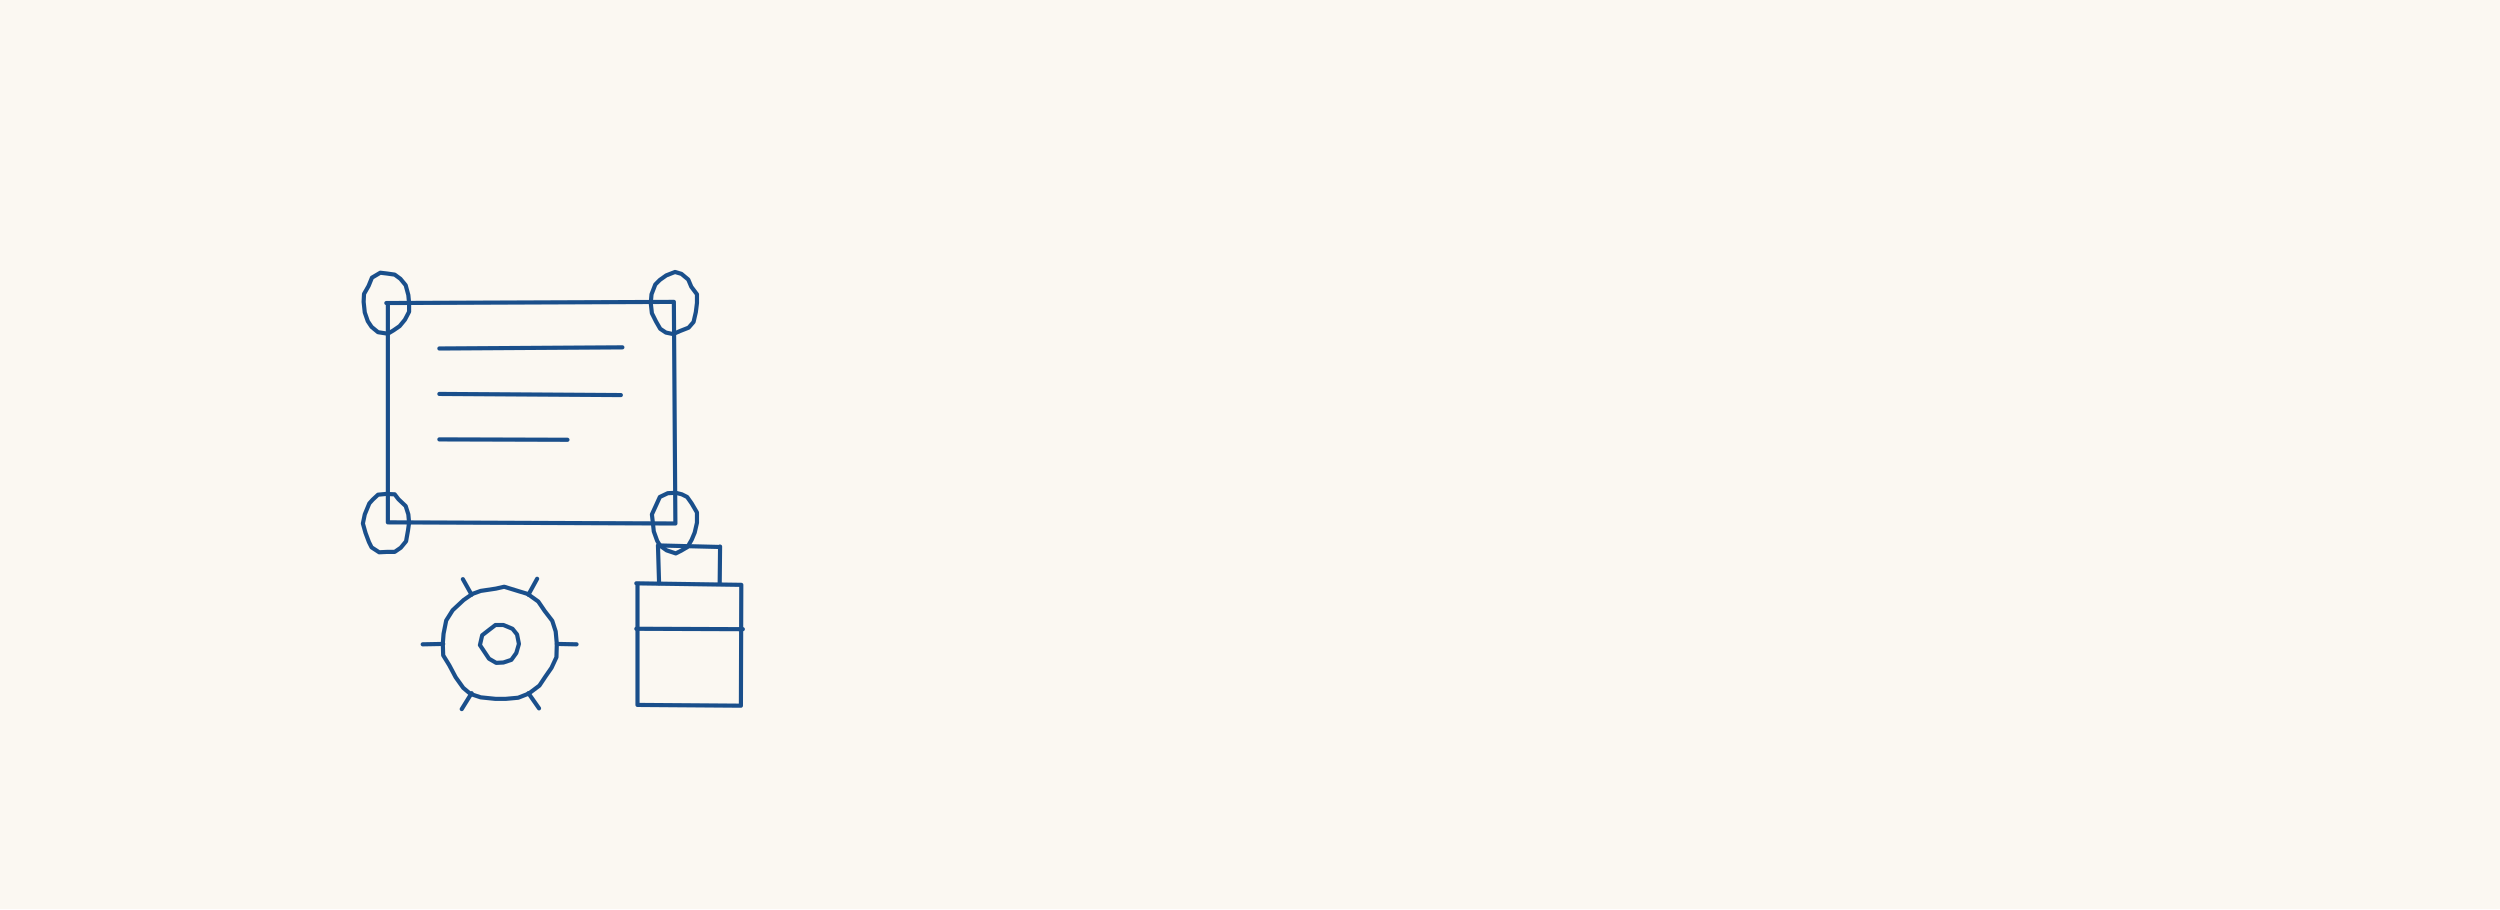
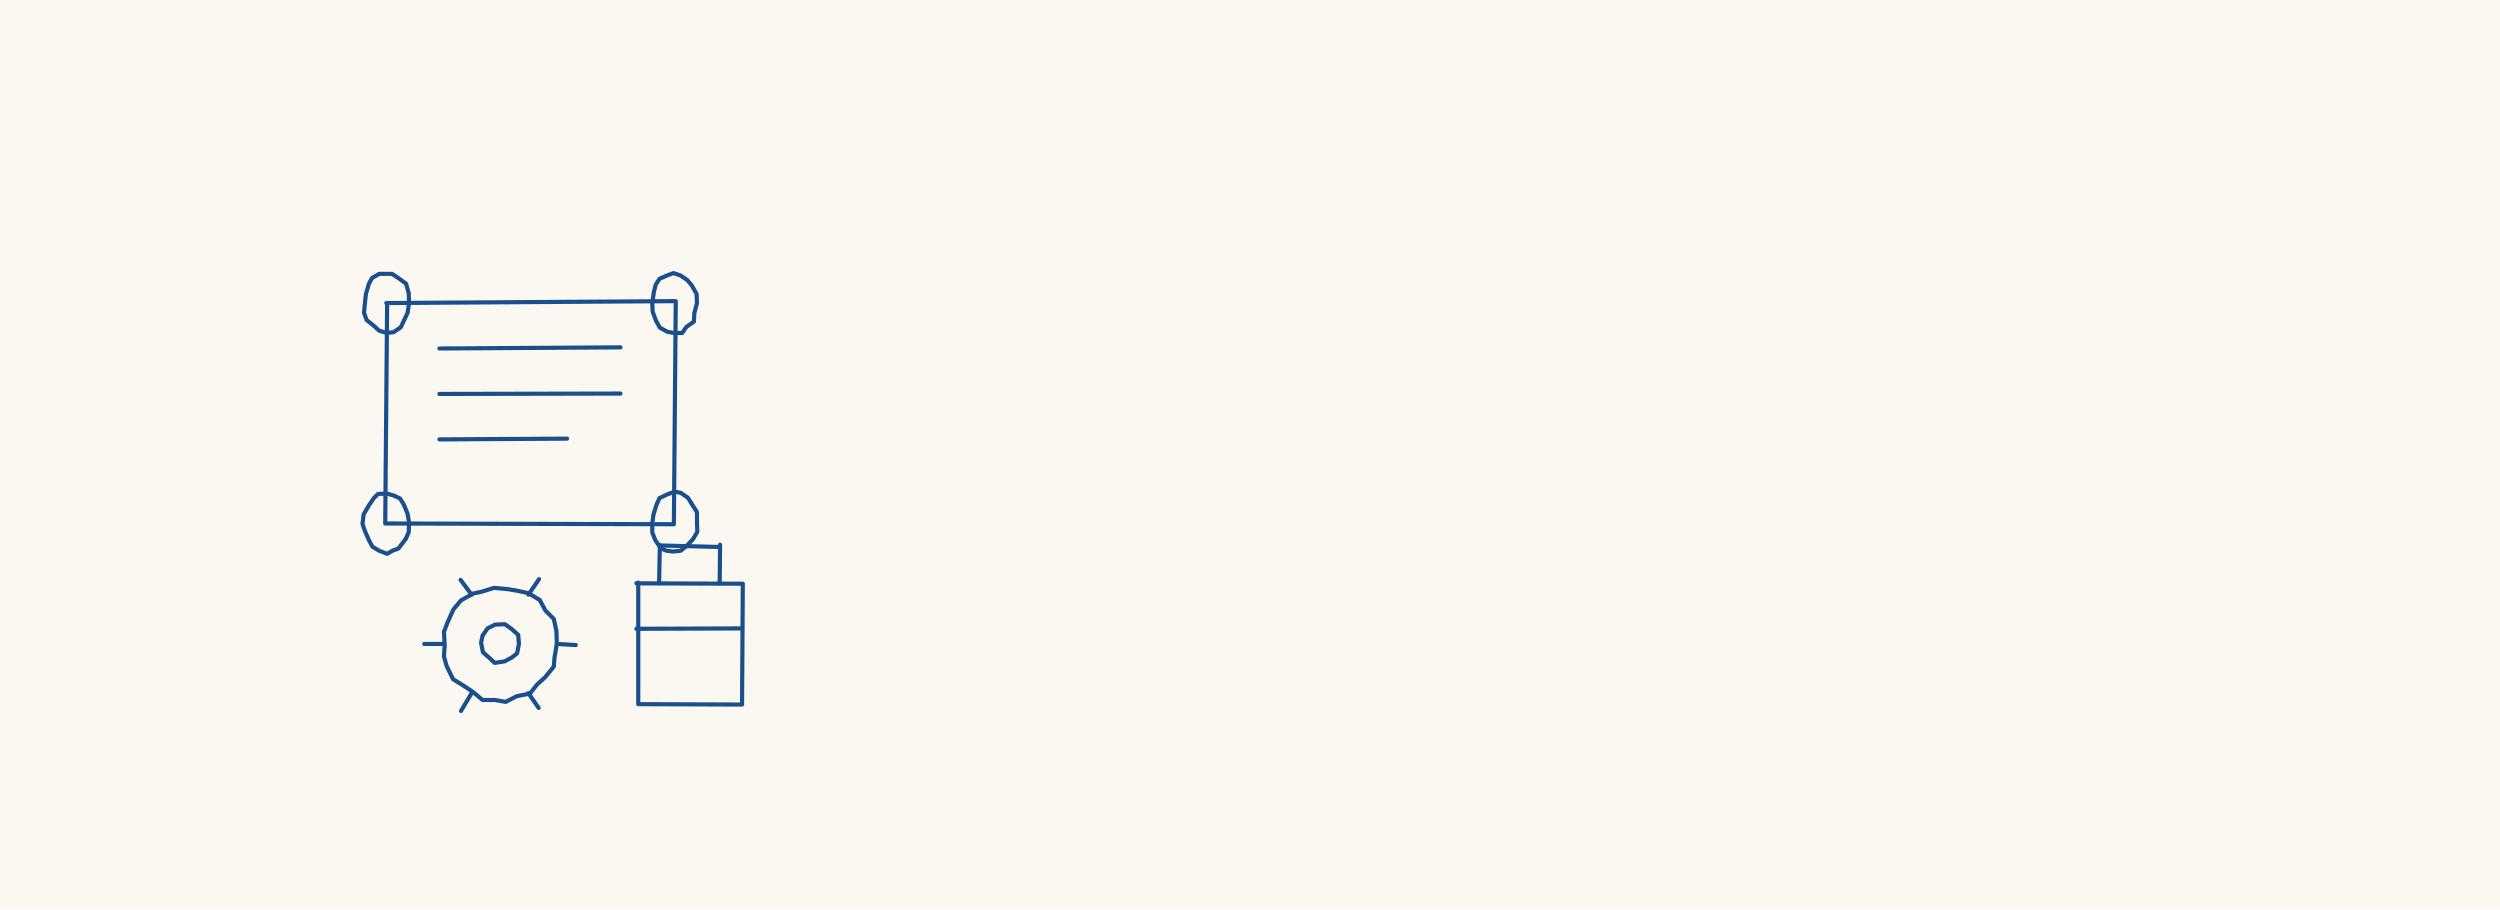
<svg xmlns="http://www.w3.org/2000/svg" viewBox="0 0 660 240" role="img" aria-label="ボールペン画: handson-10-csharp-grpc-server">
  <rect width="660" height="240" fill="#fbf8f2" />
  <g stroke="#1a4f8b" stroke-width="1.1" fill="none" stroke-linecap="round" stroke-linejoin="round">
-     <path d="M 102.0 80.0 L 177.9 79.7 L 178.3 138.2 L 102.4 137.9 L 102.4 80.0 Z" />
-     <path d="M 108.0 80.0 L 108.0 82.3 L 106.9 84.4 L 105.5 86.1 L 103.9 87.2 L 102.4 88.1 L 99.8 87.7 L 98.1 86.3 L 97.1 84.8 L 96.3 82.5 L 96.0 79.7 L 96.1 77.6 L 97.3 75.5 L 98.2 73.3 L 100.4 72.0 L 102.1 72.2 L 104.2 72.5 L 105.7 73.6 L 107.1 75.3 L 107.8 77.9 Z" />
-     <path d="M 184.0 80.0 L 183.7 82.4 L 183.1 85.0 L 181.8 86.5 L 179.5 87.4 L 177.7 88.2 L 175.8 87.8 L 174.3 86.8 L 173.2 84.9 L 172.1 82.7 L 171.8 80.0 L 172.0 77.7 L 173.0 75.1 L 174.2 73.9 L 175.9 72.7 L 178.2 71.8 L 179.9 72.3 L 181.7 73.8 L 182.5 75.7 L 184.0 77.7 Z" />
-     <path d="M 108.0 138.0 L 107.7 140.1 L 107.2 142.9 L 105.8 144.6 L 104.2 145.7 L 102.2 145.7 L 100.1 145.8 L 98.1 144.5 L 97.4 143.1 L 96.5 140.7 L 95.8 138.2 L 96.3 135.8 L 97.5 132.9 L 98.4 131.9 L 99.8 130.6 L 101.9 130.4 L 104.2 130.5 L 105.2 131.8 L 107.1 133.6 L 107.8 135.8 Z" />
-     <path d="M 184.0 138.0 L 183.4 140.6 L 182.6 142.5 L 181.5 144.4 L 179.8 145.4 L 178.4 146.1 L 176.0 145.3 L 174.3 144.1 L 173.5 142.8 L 172.6 140.3 L 172.4 138.4 L 172.1 135.8 L 173.2 133.4 L 174.2 131.2 L 176.3 130.2 L 178.4 130.1 L 180.0 130.5 L 181.4 131.2 L 182.6 132.9 L 184.0 135.3 Z" />
-     <path d="M 116.0 92.0 L 164.3 91.7" />
-     <path d="M 116.0 104.0 L 163.9 104.3" />
-     <path d="M 116.0 116.0 L 149.8 116.1" />
-     <path d="M 147.0 170.0 L 146.9 173.5 L 145.6 176.3 L 144.0 178.6 L 142.4 181.0 L 139.6 183.1 L 136.8 184.2 L 133.5 184.5 L 130.8 184.5 L 126.9 184.1 L 124.2 183.2 L 122.3 181.6 L 120.3 178.8 L 118.6 175.6 L 117.0 173.0 L 116.9 169.9 L 117.1 167.3 L 117.8 163.8 L 119.5 161.1 L 122.4 158.4 L 124.7 156.8 L 126.9 156.0 L 130.9 155.4 L 133.1 154.9 L 137.0 156.1 L 139.3 156.8 L 142.1 158.8 L 143.8 161.3 L 145.8 163.9 L 146.7 166.7 Z" />
-     <path d="M 147.0 170.0 L 152.2 170.1" />
-     <path d="M 139.5 183.0 L 142.3 187.0" />
-     <path d="M 124.5 183.0 L 121.9 187.2" />
-     <path d="M 117.0 170.0 L 111.6 170.1" />
-     <path d="M 124.5 157.0 L 122.2 152.9" />
-     <path d="M 139.5 157.0 L 141.8 152.8" />
-     <path d="M 137.0 170.0 L 136.3 172.4 L 135.0 174.2 L 132.9 174.9 L 131.0 175.0 L 129.1 173.9 L 127.7 171.8 L 126.7 170.3 L 127.3 167.7 L 129.1 166.3 L 130.8 165.0 L 132.9 165.0 L 135.3 166.0 L 136.5 167.5 Z" />
-     <path d="M 168.0 154.0 L 195.7 154.4 L 195.6 186.3 L 168.3 186.1 L 168.3 154.0 Z" />
-     <path d="M 174.0 154.0 L 173.7 144.0" />
-     <path d="M 190.0 154.0 L 190.1 144.3" />
-     <path d="M 174.0 144.0 L 190.0 144.4" />
-     <path d="M 168.0 166.0 L 196.1 166.1" />
+     <path d="M 102.0 80.0 L 178.4 79.5 L 177.9 138.4 L 101.7 138.2 L 102.2 80.3 Z" />
+     <path d="M 108.0 80.0 L 107.6 82.6 L 106.7 84.5 L 105.8 86.4 L 103.9 87.7 L 102.1 87.9 L 100.1 87.3 L 98.8 86.1 L 96.8 84.5 L 96.1 82.6 L 96.3 80.4 L 96.6 77.6 L 97.4 74.9 L 98.2 73.4 L 100.1 72.3 L 101.8 72.3 L 103.5 72.3 L 105.3 73.5 L 107.2 74.9 L 107.9 77.4 Z" />
+     <path d="M 184.0 80.0 L 183.3 82.7 L 183.2 84.9 L 181.2 86.3 L 180.1 87.9 L 177.9 87.9 L 176.2 87.6 L 174.2 86.5 L 173.2 84.7 L 172.3 82.3 L 172.2 80.1 L 172.6 77.2 L 173.1 75.2 L 174.1 73.6 L 176.4 72.6 L 177.8 72.1 L 179.6 72.7 L 181.4 73.9 L 182.6 75.3 L 183.9 77.6 Z" />
+     <path d="M 108.0 138.0 L 107.9 140.5 L 107.1 142.3 L 105.2 144.8 L 103.6 145.4 L 102.2 146.2 L 100.1 145.4 L 98.3 144.3 L 97.4 142.6 L 96.3 140.1 L 95.7 138.3 L 96.0 135.8 L 97.4 133.4 L 98.7 131.5 L 99.8 130.4 L 102.1 130.3 L 103.9 130.8 L 105.6 131.6 L 106.6 133.2 L 107.6 135.6 Z" />
+     <path d="M 184.0 138.0 L 184.1 140.4 L 182.9 142.4 L 181.3 144.1 L 179.7 145.4 L 177.7 145.6 L 176.0 145.4 L 174.5 144.8 L 173.0 142.6 L 172.2 140.6 L 172.2 138.2 L 172.5 135.9 L 173.3 133.3 L 174.1 131.5 L 176.2 130.5 L 178.1 129.8 L 179.7 130.1 L 181.6 131.4 L 182.6 133.0 L 184.0 135.2 Z" />
+     <path d="M 116.0 92.0 L 163.8 91.7" />
+     <path d="M 116.0 104.0 L 163.8 103.9" />
+     <path d="M 116.0 116.0 L 149.7 115.8" />
+     <path d="M 147.0 170.0 L 146.4 173.5 L 146.2 176.0 L 143.9 178.8 L 141.8 180.7 L 139.9 183.1 L 136.4 183.8 L 133.5 185.3 L 130.7 184.8 L 127.4 184.8 L 124.9 182.7 L 122.5 181.1 L 119.6 179.3 L 117.9 175.8 L 117.2 173.3 L 117.4 170.4 L 117.2 166.8 L 118.2 164.2 L 119.7 160.9 L 121.7 158.5 L 124.9 156.7 L 127.2 156.2 L 130.4 155.2 L 133.8 155.5 L 136.3 155.9 L 139.5 156.6 L 142.5 158.4 L 144.0 161.2 L 146.2 163.4 L 146.9 166.6 Z" />
+     <path d="M 147.0 170.0 L 152.0 170.3" />
+     <path d="M 139.5 183.0 L 142.2 186.9" />
+     <path d="M 124.5 183.0 L 121.7 187.7" />
+     <path d="M 117.0 170.0 L 112.0 170.0" />
+     <path d="M 124.5 157.0 L 121.6 153.1" />
+     <path d="M 139.5 157.0 L 142.3 152.9" />
+     <path d="M 137.0 170.0 L 136.5 172.5 L 135.1 173.6 L 133.2 174.6 L 130.6 175.0 L 129.1 173.6 L 127.5 172.2 L 127.0 169.7 L 127.4 167.8 L 128.7 165.9 L 130.7 164.9 L 133.3 164.8 L 135.0 166.0 L 136.8 167.6 Z" />
+     <path d="M 168.0 154.0 L 196.1 154.1 L 195.9 186.0 L 168.5 185.9 L 168.5 153.8 Z" />
+     <path d="M 174.0 154.0 L 174.2 143.9" />
+     <path d="M 190.0 154.0 L 190.1 143.8" />
+     <path d="M 174.0 144.0 L 189.9 144.4" />
+     <path d="M 168.0 166.0 L 195.9 165.9" />
  </g>
</svg>
